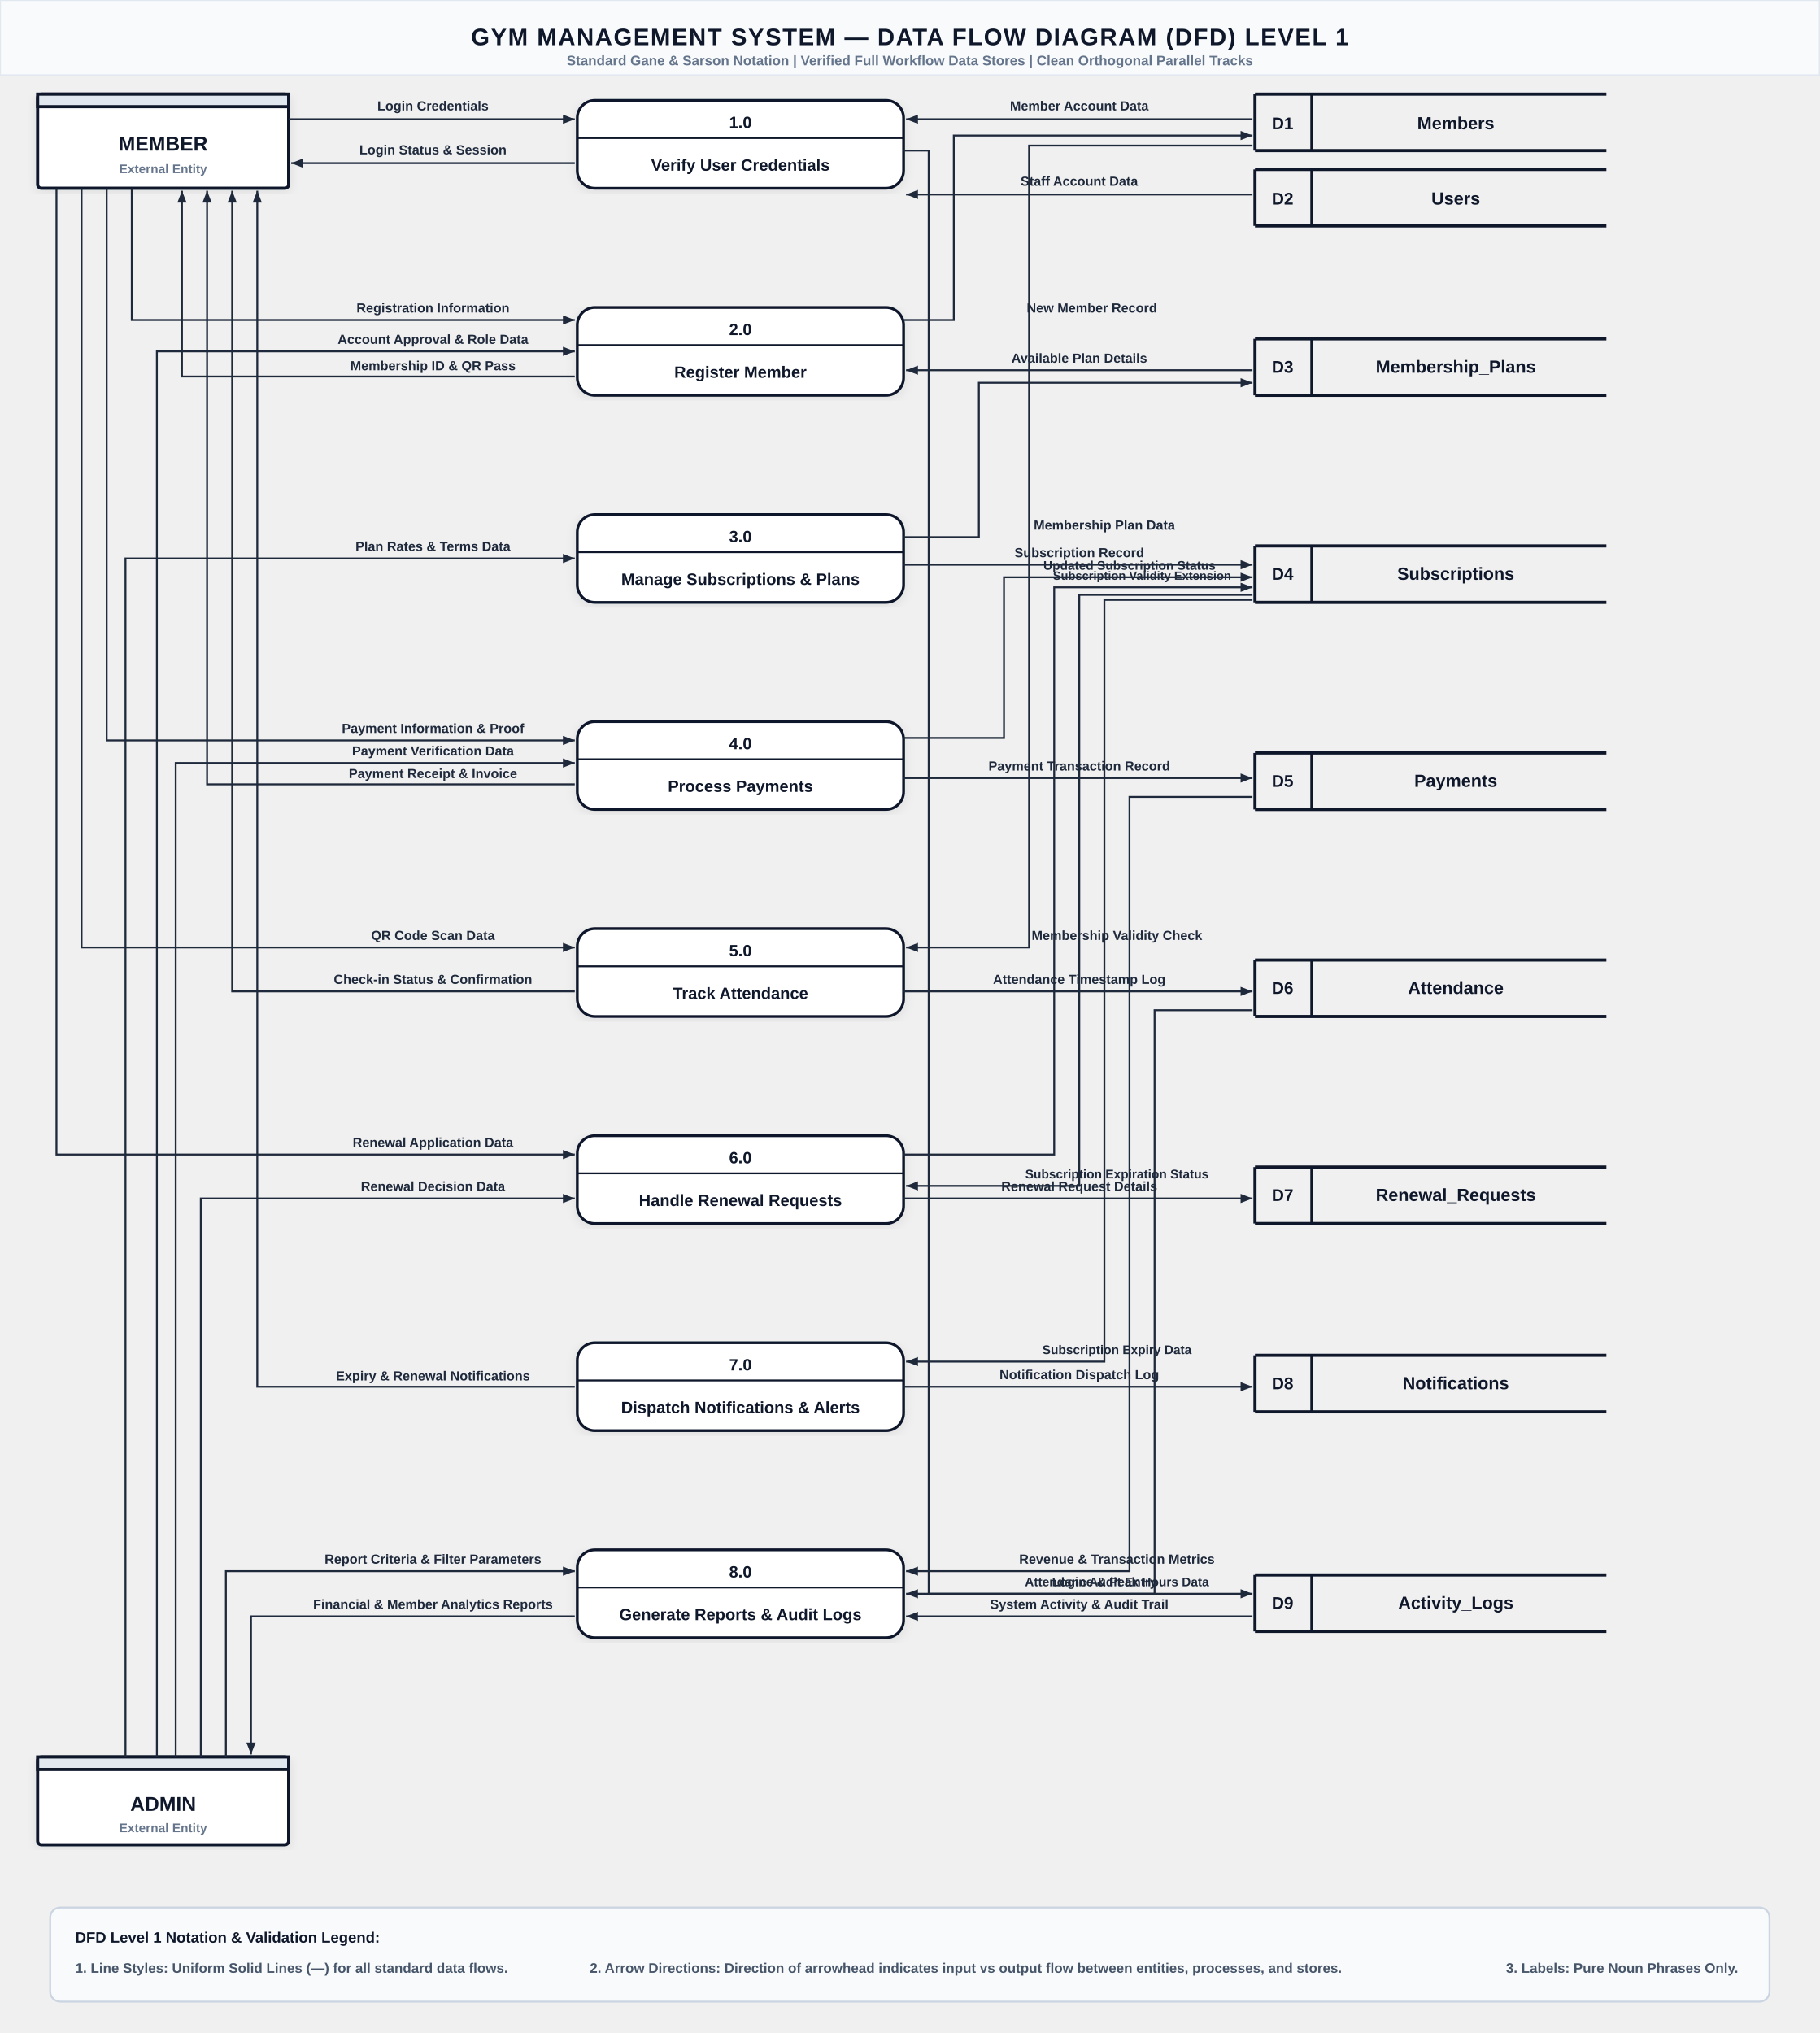
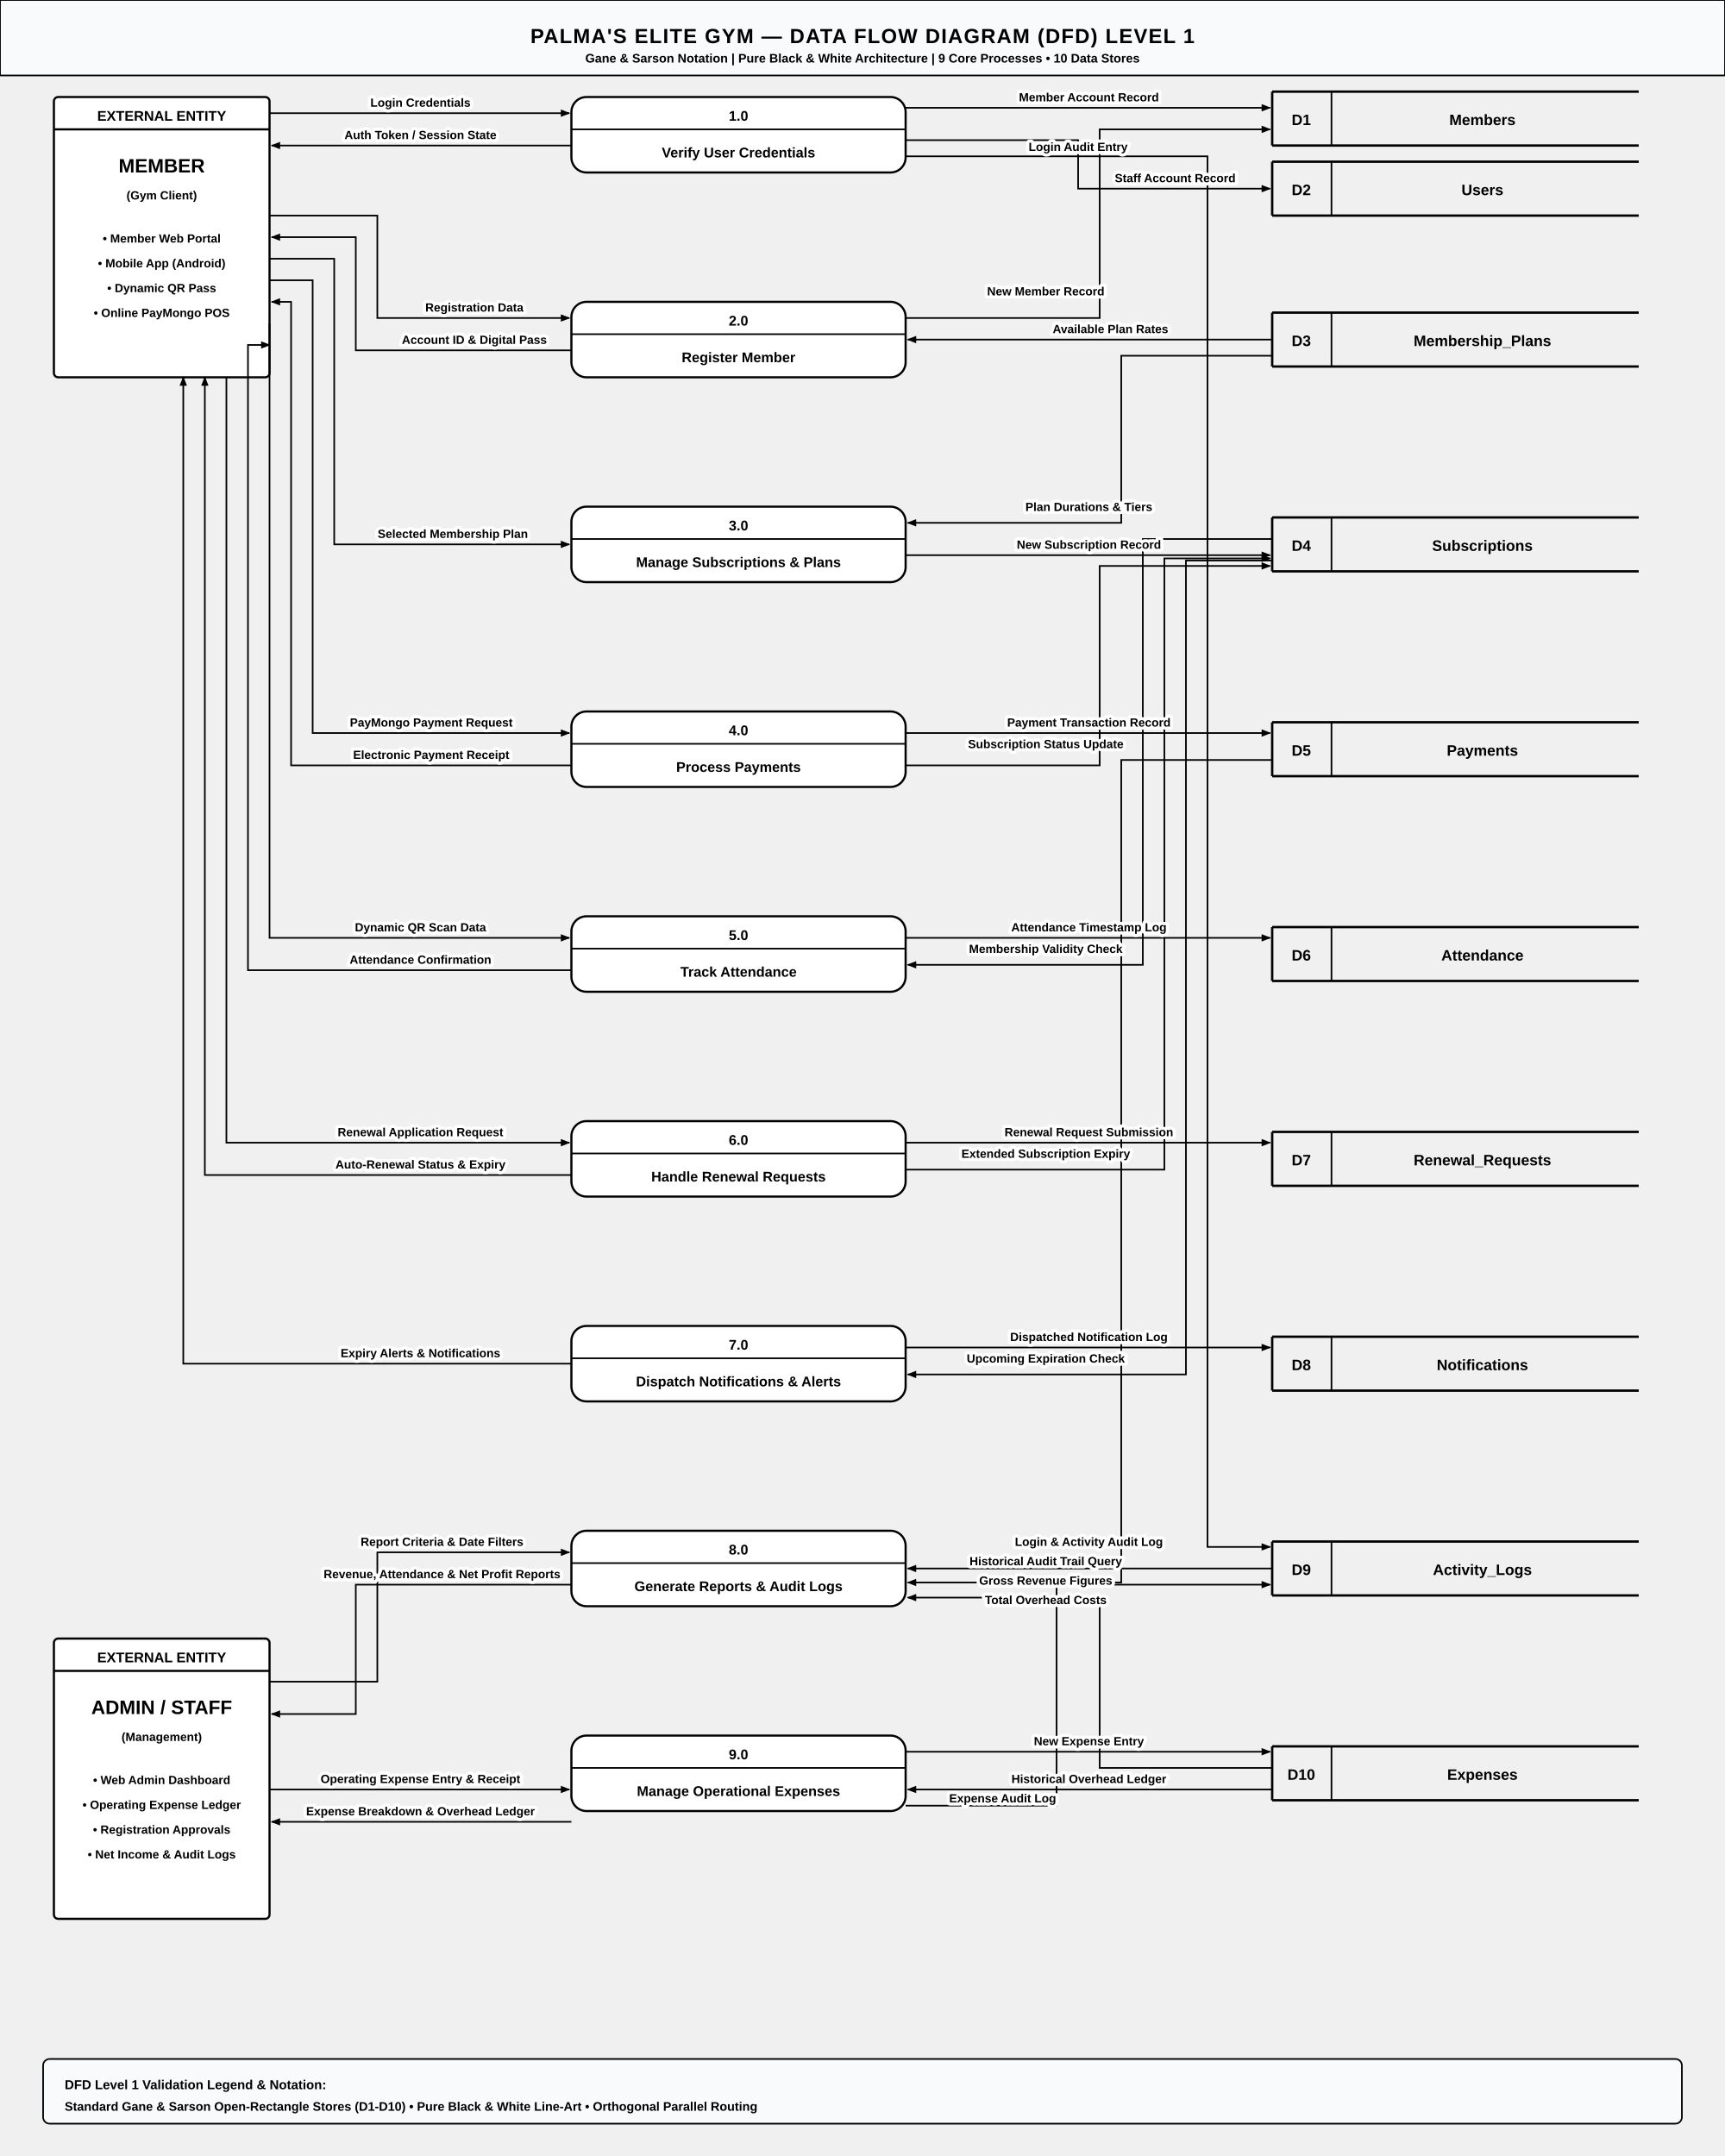
- <svg xmlns="http://www.w3.org/2000/svg" viewBox="0 0 1450 1620" width="100%" height="100%" style="background:#ffffff; font-family:'Segoe UI', Arial, Helvetica, sans-serif;">
+ <svg xmlns="http://www.w3.org/2000/svg" viewBox="0 0 1600 2000" width="100%" height="100%" style="background:#ffffff; font-family:'Segoe UI', -apple-system, BlinkMacSystemFont, Arial, sans-serif;">
  <defs>
-     <marker id="arrow" viewBox="0 0 10 10" refX="9" refY="5" markerWidth="7" markerHeight="7" orient="auto-start-reverse">
-       <path d="M 0 1.5 L 9 5 L 0 8.5 z" fill="#1e293b" />
+     <marker id="arrow-black" viewBox="0 0 10 10" refX="8" refY="5" markerWidth="6.5" markerHeight="6.5" orient="auto-start-reverse">
+       <path d="M 0 1.5 L 9 5 L 0 8.5 z" fill="#000000" />
    </marker>
-     <filter id="card-shadow" x="-4%" y="-4%" width="108%" height="110%">
-       <feDropShadow dx="0" dy="2" stdDeviation="4" flood-color="#0f172a" flood-opacity="0.08" />
-     </filter>
  </defs>
-   <rect x="0" y="0" width="1450" height="60" fill="#f8fafc" stroke="#e2e8f0" stroke-width="1.5" />
-   <text x="725" y="36" text-anchor="middle" font-size="19" font-weight="800" fill="#0f172a" letter-spacing="1">GYM MANAGEMENT SYSTEM — DATA FLOW DIAGRAM (DFD) LEVEL 1</text>
-   <text x="725" y="52" text-anchor="middle" font-size="11" font-weight="600" fill="#64748b">Standard Gane &amp; Sarson Notation | Verified Full Workflow Data Stores | Clean Orthogonal Parallel Tracks</text>
+   <rect x="0" y="0" width="1600" height="70" fill="#f8fafc" stroke="#000000" stroke-width="1.5" />
+   <text x="800" y="40" text-anchor="middle" font-size="19" font-weight="800" fill="#000000" letter-spacing="1">PALMA'S ELITE GYM — DATA FLOW DIAGRAM (DFD) LEVEL 1</text>
+   <text x="800" y="58" text-anchor="middle" font-size="11.5" font-weight="600" fill="#000000">Gane &amp; Sarson Notation | Pure Black &amp; White Architecture | 9 Core Processes • 10 Data Stores</text>
  <g id="entity-member">
-     <rect x="30" y="75" width="200" height="75" rx="3" fill="#ffffff" stroke="#0f172a" stroke-width="2.5" filter="url(#card-shadow)" />
-     <rect x="30" y="75" width="200" height="10" fill="#e2e8f0" stroke="#0f172a" stroke-width="2.5" />
-     <text x="130" y="120" text-anchor="middle" font-size="16" font-weight="800" fill="#0f172a">MEMBER</text>
-     <text x="130" y="138" text-anchor="middle" font-size="10" font-weight="600" fill="#64748b">External Entity</text>
+     <rect x="50" y="90" width="200" height="260" rx="4" fill="#ffffff" stroke="#000000" stroke-width="2" />
+     <line x1="50" y1="120" x2="250" y2="120" stroke="#000000" stroke-width="2" />
+     <text x="150" y="112" text-anchor="middle" font-size="13" font-weight="800" fill="#000000">EXTERNAL ENTITY</text>
+     <text x="150" y="160" text-anchor="middle" font-size="18" font-weight="800" fill="#000000">MEMBER</text>
+     <text x="150" y="185" text-anchor="middle" font-size="11" font-weight="600" fill="#000000">(Gym Client)</text>
+     <text x="150" y="225" text-anchor="middle" font-size="11" font-weight="600" fill="#000000">• Member Web Portal</text>
+     <text x="150" y="248" text-anchor="middle" font-size="11" font-weight="600" fill="#000000">• Mobile App (Android)</text>
+     <text x="150" y="271" text-anchor="middle" font-size="11" font-weight="600" fill="#000000">• Dynamic QR Pass</text>
+     <text x="150" y="294" text-anchor="middle" font-size="11" font-weight="600" fill="#000000">• Online PayMongo POS</text>
  </g>
  <g id="entity-admin">
-     <rect x="30" y="1400" width="200" height="70" rx="3" fill="#ffffff" stroke="#0f172a" stroke-width="2.5" filter="url(#card-shadow)" />
-     <rect x="30" y="1400" width="200" height="10" fill="#e2e8f0" stroke="#0f172a" stroke-width="2.5" />
-     <text x="130" y="1443" text-anchor="middle" font-size="16" font-weight="800" fill="#0f172a">ADMIN</text>
-     <text x="130" y="1460" text-anchor="middle" font-size="10" font-weight="600" fill="#64748b">External Entity</text>
+     <rect x="50" y="1520" width="200" height="260" rx="4" fill="#ffffff" stroke="#000000" stroke-width="2" />
+     <line x1="50" y1="1550" x2="250" y2="1550" stroke="#000000" stroke-width="2" />
+     <text x="150" y="1542" text-anchor="middle" font-size="13" font-weight="800" fill="#000000">EXTERNAL ENTITY</text>
+     <text x="150" y="1590" text-anchor="middle" font-size="18" font-weight="800" fill="#000000">ADMIN / STAFF</text>
+     <text x="150" y="1615" text-anchor="middle" font-size="11" font-weight="600" fill="#000000">(Management)</text>
+     <text x="150" y="1655" text-anchor="middle" font-size="11" font-weight="600" fill="#000000">• Web Admin Dashboard</text>
+     <text x="150" y="1678" text-anchor="middle" font-size="11" font-weight="600" fill="#000000">• Operating Expense Ledger</text>
+     <text x="150" y="1701" text-anchor="middle" font-size="11" font-weight="600" fill="#000000">• Registration Approvals</text>
+     <text x="150" y="1724" text-anchor="middle" font-size="11" font-weight="600" fill="#000000">• Net Income &amp; Audit Logs</text>
  </g>
  <g id="process-1">
-     <rect x="460" y="80" width="260" height="70" rx="14" fill="#ffffff" stroke="#0f172a" stroke-width="2.2" filter="url(#card-shadow)" />
-     <line x1="460" y1="110" x2="720" y2="110" stroke="#0f172a" stroke-width="1.5" />
-     <text x="590" y="102" text-anchor="middle" font-size="13" font-weight="800" fill="#0f172a">1.0</text>
-     <text x="590" y="136" text-anchor="middle" font-size="13" font-weight="700" fill="#0f172a">Verify User Credentials</text>
+     <rect x="530" y="90" width="310" height="70" rx="14" fill="#ffffff" stroke="#000000" stroke-width="2" />
+     <line x1="530" y1="120" x2="840" y2="120" stroke="#000000" stroke-width="1.5" />
+     <text x="685" y="112" text-anchor="middle" font-size="13" font-weight="800" fill="#000000">1.0</text>
+     <text x="685" y="146" text-anchor="middle" font-size="13" font-weight="700" fill="#000000">Verify User Credentials</text>
  </g>
  <g id="process-2">
-     <rect x="460" y="245" width="260" height="70" rx="14" fill="#ffffff" stroke="#0f172a" stroke-width="2.2" filter="url(#card-shadow)" />
-     <line x1="460" y1="275" x2="720" y2="275" stroke="#0f172a" stroke-width="1.5" />
-     <text x="590" y="267" text-anchor="middle" font-size="13" font-weight="800" fill="#0f172a">2.0</text>
-     <text x="590" y="301" text-anchor="middle" font-size="13" font-weight="700" fill="#0f172a">Register Member</text>
+     <rect x="530" y="280" width="310" height="70" rx="14" fill="#ffffff" stroke="#000000" stroke-width="2" />
+     <line x1="530" y1="310" x2="840" y2="310" stroke="#000000" stroke-width="1.5" />
+     <text x="685" y="302" text-anchor="middle" font-size="13" font-weight="800" fill="#000000">2.0</text>
+     <text x="685" y="336" text-anchor="middle" font-size="13" font-weight="700" fill="#000000">Register Member</text>
  </g>
  <g id="process-3">
-     <rect x="460" y="410" width="260" height="70" rx="14" fill="#ffffff" stroke="#0f172a" stroke-width="2.2" filter="url(#card-shadow)" />
-     <line x1="460" y1="440" x2="720" y2="440" stroke="#0f172a" stroke-width="1.5" />
-     <text x="590" y="432" text-anchor="middle" font-size="13" font-weight="800" fill="#0f172a">3.0</text>
-     <text x="590" y="466" text-anchor="middle" font-size="13" font-weight="700" fill="#0f172a">Manage Subscriptions &amp; Plans</text>
+     <rect x="530" y="470" width="310" height="70" rx="14" fill="#ffffff" stroke="#000000" stroke-width="2" />
+     <line x1="530" y1="500" x2="840" y2="500" stroke="#000000" stroke-width="1.5" />
+     <text x="685" y="492" text-anchor="middle" font-size="13" font-weight="800" fill="#000000">3.0</text>
+     <text x="685" y="526" text-anchor="middle" font-size="13" font-weight="700" fill="#000000">Manage Subscriptions &amp; Plans</text>
  </g>
  <g id="process-4">
-     <rect x="460" y="575" width="260" height="70" rx="14" fill="#ffffff" stroke="#0f172a" stroke-width="2.2" filter="url(#card-shadow)" />
-     <line x1="460" y1="605" x2="720" y2="605" stroke="#0f172a" stroke-width="1.5" />
-     <text x="590" y="597" text-anchor="middle" font-size="13" font-weight="800" fill="#0f172a">4.0</text>
-     <text x="590" y="631" text-anchor="middle" font-size="13" font-weight="700" fill="#0f172a">Process Payments</text>
+     <rect x="530" y="660" width="310" height="70" rx="14" fill="#ffffff" stroke="#000000" stroke-width="2" />
+     <line x1="530" y1="690" x2="840" y2="690" stroke="#000000" stroke-width="1.5" />
+     <text x="685" y="682" text-anchor="middle" font-size="13" font-weight="800" fill="#000000">4.0</text>
+     <text x="685" y="716" text-anchor="middle" font-size="13" font-weight="700" fill="#000000">Process Payments</text>
  </g>
  <g id="process-5">
-     <rect x="460" y="740" width="260" height="70" rx="14" fill="#ffffff" stroke="#0f172a" stroke-width="2.2" filter="url(#card-shadow)" />
-     <line x1="460" y1="770" x2="720" y2="770" stroke="#0f172a" stroke-width="1.5" />
-     <text x="590" y="762" text-anchor="middle" font-size="13" font-weight="800" fill="#0f172a">5.0</text>
-     <text x="590" y="796" text-anchor="middle" font-size="13" font-weight="700" fill="#0f172a">Track Attendance</text>
+     <rect x="530" y="850" width="310" height="70" rx="14" fill="#ffffff" stroke="#000000" stroke-width="2" />
+     <line x1="530" y1="880" x2="840" y2="880" stroke="#000000" stroke-width="1.5" />
+     <text x="685" y="872" text-anchor="middle" font-size="13" font-weight="800" fill="#000000">5.0</text>
+     <text x="685" y="906" text-anchor="middle" font-size="13" font-weight="700" fill="#000000">Track Attendance</text>
  </g>
  <g id="process-6">
-     <rect x="460" y="905" width="260" height="70" rx="14" fill="#ffffff" stroke="#0f172a" stroke-width="2.2" filter="url(#card-shadow)" />
-     <line x1="460" y1="935" x2="720" y2="935" stroke="#0f172a" stroke-width="1.5" />
-     <text x="590" y="927" text-anchor="middle" font-size="13" font-weight="800" fill="#0f172a">6.0</text>
-     <text x="590" y="961" text-anchor="middle" font-size="13" font-weight="700" fill="#0f172a">Handle Renewal Requests</text>
+     <rect x="530" y="1040" width="310" height="70" rx="14" fill="#ffffff" stroke="#000000" stroke-width="2" />
+     <line x1="530" y1="1070" x2="840" y2="1070" stroke="#000000" stroke-width="1.5" />
+     <text x="685" y="1062" text-anchor="middle" font-size="13" font-weight="800" fill="#000000">6.0</text>
+     <text x="685" y="1096" text-anchor="middle" font-size="13" font-weight="700" fill="#000000">Handle Renewal Requests</text>
  </g>
  <g id="process-7">
-     <rect x="460" y="1070" width="260" height="70" rx="14" fill="#ffffff" stroke="#0f172a" stroke-width="2.2" filter="url(#card-shadow)" />
-     <line x1="460" y1="1100" x2="720" y2="1100" stroke="#0f172a" stroke-width="1.5" />
-     <text x="590" y="1092" text-anchor="middle" font-size="13" font-weight="800" fill="#0f172a">7.0</text>
-     <text x="590" y="1126" text-anchor="middle" font-size="13" font-weight="700" fill="#0f172a">Dispatch Notifications &amp; Alerts</text>
+     <rect x="530" y="1230" width="310" height="70" rx="14" fill="#ffffff" stroke="#000000" stroke-width="2" />
+     <line x1="530" y1="1260" x2="840" y2="1260" stroke="#000000" stroke-width="1.5" />
+     <text x="685" y="1252" text-anchor="middle" font-size="13" font-weight="800" fill="#000000">7.0</text>
+     <text x="685" y="1286" text-anchor="middle" font-size="13" font-weight="700" fill="#000000">Dispatch Notifications &amp; Alerts</text>
  </g>
  <g id="process-8">
-     <rect x="460" y="1235" width="260" height="70" rx="14" fill="#ffffff" stroke="#0f172a" stroke-width="2.2" filter="url(#card-shadow)" />
-     <line x1="460" y1="1265" x2="720" y2="1265" stroke="#0f172a" stroke-width="1.5" />
-     <text x="590" y="1257" text-anchor="middle" font-size="13" font-weight="800" fill="#0f172a">8.0</text>
-     <text x="590" y="1291" text-anchor="middle" font-size="13" font-weight="700" fill="#0f172a">Generate Reports &amp; Audit Logs</text>
+     <rect x="530" y="1420" width="310" height="70" rx="14" fill="#ffffff" stroke="#000000" stroke-width="2" />
+     <line x1="530" y1="1450" x2="840" y2="1450" stroke="#000000" stroke-width="1.5" />
+     <text x="685" y="1442" text-anchor="middle" font-size="13" font-weight="800" fill="#000000">8.0</text>
+     <text x="685" y="1476" text-anchor="middle" font-size="13" font-weight="700" fill="#000000">Generate Reports &amp; Audit Logs</text>
+   </g>
+   <g id="process-9">
+     <rect x="530" y="1610" width="310" height="70" rx="14" fill="#ffffff" stroke="#000000" stroke-width="2" />
+     <line x1="530" y1="1640" x2="840" y2="1640" stroke="#000000" stroke-width="1.5" />
+     <text x="685" y="1632" text-anchor="middle" font-size="13" font-weight="800" fill="#000000">9.0</text>
+     <text x="685" y="1666" text-anchor="middle" font-size="13" font-weight="700" fill="#000000">Manage Operational Expenses</text>
  </g>
  <g id="ds-d1">
-     <line x1="1000" y1="75" x2="1000" y2="120" stroke="#0f172a" stroke-width="2.5" />
-     <line x1="1000" y1="75" x2="1280" y2="75" stroke="#0f172a" stroke-width="2.5" />
-     <line x1="1000" y1="120" x2="1280" y2="120" stroke="#0f172a" stroke-width="2.5" />
-     <line x1="1045" y1="75" x2="1045" y2="120" stroke="#0f172a" stroke-width="1.8" />
-     <text x="1022" y="103" text-anchor="middle" font-size="13.5" font-weight="800" fill="#0f172a">D1</text>
-     <text x="1160" y="103" text-anchor="middle" font-size="14" font-weight="700" fill="#0f172a">Members</text>
+     <line x1="1180" y1="85" x2="1180" y2="135" stroke="#000000" stroke-width="2.2" />
+     <line x1="1180" y1="85" x2="1520" y2="85" stroke="#000000" stroke-width="2.2" />
+     <line x1="1180" y1="135" x2="1520" y2="135" stroke="#000000" stroke-width="2.2" />
+     <line x1="1235" y1="85" x2="1235" y2="135" stroke="#000000" stroke-width="1.5" />
+     <text x="1207" y="116" text-anchor="middle" font-size="14" font-weight="800" fill="#000000">D1</text>
+     <text x="1375" y="116" text-anchor="middle" font-size="14" font-weight="700" fill="#000000">Members</text>
  </g>
  <g id="ds-d2">
-     <line x1="1000" y1="135" x2="1000" y2="180" stroke="#0f172a" stroke-width="2.5" />
-     <line x1="1000" y1="135" x2="1280" y2="135" stroke="#0f172a" stroke-width="2.5" />
-     <line x1="1000" y1="180" x2="1280" y2="180" stroke="#0f172a" stroke-width="2.5" />
-     <line x1="1045" y1="135" x2="1045" y2="180" stroke="#0f172a" stroke-width="1.8" />
-     <text x="1022" y="163" text-anchor="middle" font-size="13.5" font-weight="800" fill="#0f172a">D2</text>
-     <text x="1160" y="163" text-anchor="middle" font-size="14" font-weight="700" fill="#0f172a">Users</text>
+     <line x1="1180" y1="150" x2="1180" y2="200" stroke="#000000" stroke-width="2.2" />
+     <line x1="1180" y1="150" x2="1520" y2="150" stroke="#000000" stroke-width="2.2" />
+     <line x1="1180" y1="200" x2="1520" y2="200" stroke="#000000" stroke-width="2.2" />
+     <line x1="1235" y1="150" x2="1235" y2="200" stroke="#000000" stroke-width="1.5" />
+     <text x="1207" y="181" text-anchor="middle" font-size="14" font-weight="800" fill="#000000">D2</text>
+     <text x="1375" y="181" text-anchor="middle" font-size="14" font-weight="700" fill="#000000">Users</text>
  </g>
  <g id="ds-d3">
-     <line x1="1000" y1="270" x2="1000" y2="315" stroke="#0f172a" stroke-width="2.5" />
-     <line x1="1000" y1="270" x2="1280" y2="270" stroke="#0f172a" stroke-width="2.5" />
-     <line x1="1000" y1="315" x2="1280" y2="315" stroke="#0f172a" stroke-width="2.5" />
-     <line x1="1045" y1="270" x2="1045" y2="315" stroke="#0f172a" stroke-width="1.8" />
-     <text x="1022" y="297" text-anchor="middle" font-size="13.5" font-weight="800" fill="#0f172a">D3</text>
-     <text x="1160" y="297" text-anchor="middle" font-size="14" font-weight="700" fill="#0f172a">Membership_Plans</text>
+     <line x1="1180" y1="290" x2="1180" y2="340" stroke="#000000" stroke-width="2.2" />
+     <line x1="1180" y1="290" x2="1520" y2="290" stroke="#000000" stroke-width="2.2" />
+     <line x1="1180" y1="340" x2="1520" y2="340" stroke="#000000" stroke-width="2.2" />
+     <line x1="1235" y1="290" x2="1235" y2="340" stroke="#000000" stroke-width="1.5" />
+     <text x="1207" y="321" text-anchor="middle" font-size="14" font-weight="800" fill="#000000">D3</text>
+     <text x="1375" y="321" text-anchor="middle" font-size="14" font-weight="700" fill="#000000">Membership_Plans</text>
  </g>
  <g id="ds-d4">
-     <line x1="1000" y1="435" x2="1000" y2="480" stroke="#0f172a" stroke-width="2.5" />
-     <line x1="1000" y1="435" x2="1280" y2="435" stroke="#0f172a" stroke-width="2.5" />
-     <line x1="1000" y1="480" x2="1280" y2="480" stroke="#0f172a" stroke-width="2.5" />
-     <line x1="1045" y1="435" x2="1045" y2="480" stroke="#0f172a" stroke-width="1.8" />
-     <text x="1022" y="462" text-anchor="middle" font-size="13.5" font-weight="800" fill="#0f172a">D4</text>
-     <text x="1160" y="462" text-anchor="middle" font-size="14" font-weight="700" fill="#0f172a">Subscriptions</text>
+     <line x1="1180" y1="480" x2="1180" y2="530" stroke="#000000" stroke-width="2.2" />
+     <line x1="1180" y1="480" x2="1520" y2="480" stroke="#000000" stroke-width="2.2" />
+     <line x1="1180" y1="530" x2="1520" y2="530" stroke="#000000" stroke-width="2.2" />
+     <line x1="1235" y1="480" x2="1235" y2="530" stroke="#000000" stroke-width="1.5" />
+     <text x="1207" y="511" text-anchor="middle" font-size="14" font-weight="800" fill="#000000">D4</text>
+     <text x="1375" y="511" text-anchor="middle" font-size="14" font-weight="700" fill="#000000">Subscriptions</text>
  </g>
  <g id="ds-d5">
-     <line x1="1000" y1="600" x2="1000" y2="645" stroke="#0f172a" stroke-width="2.5" />
-     <line x1="1000" y1="600" x2="1280" y2="600" stroke="#0f172a" stroke-width="2.5" />
-     <line x1="1000" y1="645" x2="1280" y2="645" stroke="#0f172a" stroke-width="2.5" />
-     <line x1="1045" y1="600" x2="1045" y2="645" stroke="#0f172a" stroke-width="1.8" />
-     <text x="1022" y="627" text-anchor="middle" font-size="13.5" font-weight="800" fill="#0f172a">D5</text>
-     <text x="1160" y="627" text-anchor="middle" font-size="14" font-weight="700" fill="#0f172a">Payments</text>
+     <line x1="1180" y1="670" x2="1180" y2="720" stroke="#000000" stroke-width="2.2" />
+     <line x1="1180" y1="670" x2="1520" y2="670" stroke="#000000" stroke-width="2.2" />
+     <line x1="1180" y1="720" x2="1520" y2="720" stroke="#000000" stroke-width="2.2" />
+     <line x1="1235" y1="670" x2="1235" y2="720" stroke="#000000" stroke-width="1.5" />
+     <text x="1207" y="701" text-anchor="middle" font-size="14" font-weight="800" fill="#000000">D5</text>
+     <text x="1375" y="701" text-anchor="middle" font-size="14" font-weight="700" fill="#000000">Payments</text>
  </g>
  <g id="ds-d6">
-     <line x1="1000" y1="765" x2="1000" y2="810" stroke="#0f172a" stroke-width="2.5" />
-     <line x1="1000" y1="765" x2="1280" y2="765" stroke="#0f172a" stroke-width="2.5" />
-     <line x1="1000" y1="810" x2="1280" y2="810" stroke="#0f172a" stroke-width="2.5" />
-     <line x1="1045" y1="765" x2="1045" y2="810" stroke="#0f172a" stroke-width="1.8" />
-     <text x="1022" y="792" text-anchor="middle" font-size="13.5" font-weight="800" fill="#0f172a">D6</text>
-     <text x="1160" y="792" text-anchor="middle" font-size="14" font-weight="700" fill="#0f172a">Attendance</text>
+     <line x1="1180" y1="860" x2="1180" y2="910" stroke="#000000" stroke-width="2.2" />
+     <line x1="1180" y1="860" x2="1520" y2="860" stroke="#000000" stroke-width="2.2" />
+     <line x1="1180" y1="910" x2="1520" y2="910" stroke="#000000" stroke-width="2.2" />
+     <line x1="1235" y1="860" x2="1235" y2="910" stroke="#000000" stroke-width="1.5" />
+     <text x="1207" y="891" text-anchor="middle" font-size="14" font-weight="800" fill="#000000">D6</text>
+     <text x="1375" y="891" text-anchor="middle" font-size="14" font-weight="700" fill="#000000">Attendance</text>
  </g>
  <g id="ds-d7">
-     <line x1="1000" y1="930" x2="1000" y2="975" stroke="#0f172a" stroke-width="2.5" />
-     <line x1="1000" y1="930" x2="1280" y2="930" stroke="#0f172a" stroke-width="2.5" />
-     <line x1="1000" y1="975" x2="1280" y2="975" stroke="#0f172a" stroke-width="2.5" />
-     <line x1="1045" y1="930" x2="1045" y2="975" stroke="#0f172a" stroke-width="1.8" />
-     <text x="1022" y="957" text-anchor="middle" font-size="13.5" font-weight="800" fill="#0f172a">D7</text>
-     <text x="1160" y="957" text-anchor="middle" font-size="14" font-weight="700" fill="#0f172a">Renewal_Requests</text>
+     <line x1="1180" y1="1050" x2="1180" y2="1100" stroke="#000000" stroke-width="2.2" />
+     <line x1="1180" y1="1050" x2="1520" y2="1050" stroke="#000000" stroke-width="2.2" />
+     <line x1="1180" y1="1100" x2="1520" y2="1100" stroke="#000000" stroke-width="2.2" />
+     <line x1="1235" y1="1050" x2="1235" y2="1100" stroke="#000000" stroke-width="1.5" />
+     <text x="1207" y="1081" text-anchor="middle" font-size="14" font-weight="800" fill="#000000">D7</text>
+     <text x="1375" y="1081" text-anchor="middle" font-size="14" font-weight="700" fill="#000000">Renewal_Requests</text>
  </g>
  <g id="ds-d8">
-     <line x1="1000" y1="1080" x2="1000" y2="1125" stroke="#0f172a" stroke-width="2.5" />
-     <line x1="1000" y1="1080" x2="1280" y2="1080" stroke="#0f172a" stroke-width="2.5" />
-     <line x1="1000" y1="1125" x2="1280" y2="1125" stroke="#0f172a" stroke-width="2.5" />
-     <line x1="1045" y1="1080" x2="1045" y2="1125" stroke="#0f172a" stroke-width="1.8" />
-     <text x="1022" y="1107" text-anchor="middle" font-size="13.5" font-weight="800" fill="#0f172a">D8</text>
-     <text x="1160" y="1107" text-anchor="middle" font-size="14" font-weight="700" fill="#0f172a">Notifications</text>
+     <line x1="1180" y1="1240" x2="1180" y2="1290" stroke="#000000" stroke-width="2.2" />
+     <line x1="1180" y1="1240" x2="1520" y2="1240" stroke="#000000" stroke-width="2.2" />
+     <line x1="1180" y1="1290" x2="1520" y2="1290" stroke="#000000" stroke-width="2.2" />
+     <line x1="1235" y1="1240" x2="1235" y2="1290" stroke="#000000" stroke-width="1.5" />
+     <text x="1207" y="1271" text-anchor="middle" font-size="14" font-weight="800" fill="#000000">D8</text>
+     <text x="1375" y="1271" text-anchor="middle" font-size="14" font-weight="700" fill="#000000">Notifications</text>
  </g>
  <g id="ds-d9">
-     <line x1="1000" y1="1255" x2="1000" y2="1300" stroke="#0f172a" stroke-width="2.5" />
-     <line x1="1000" y1="1255" x2="1280" y2="1255" stroke="#0f172a" stroke-width="2.5" />
-     <line x1="1000" y1="1300" x2="1280" y2="1300" stroke="#0f172a" stroke-width="2.5" />
-     <line x1="1045" y1="1255" x2="1045" y2="1300" stroke="#0f172a" stroke-width="1.8" />
-     <text x="1022" y="1282" text-anchor="middle" font-size="13.5" font-weight="800" fill="#0f172a">D9</text>
-     <text x="1160" y="1282" text-anchor="middle" font-size="14" font-weight="700" fill="#0f172a">Activity_Logs</text>
-   </g>
-   <line x1="230" y1="95" x2="458" y2="95" stroke="#1e293b" stroke-width="1.5" marker-end="url(#arrow)" />
-   <text x="345" y="88" text-anchor="middle" font-size="10.5" font-weight="700" fill="#1e293b">Login Credentials</text>
-   <line x1="458" y1="130" x2="232" y2="130" stroke="#1e293b" stroke-width="1.5" marker-end="url(#arrow)" />
-   <text x="345" y="123" text-anchor="middle" font-size="10.5" font-weight="700" fill="#1e293b">Login Status &amp; Session</text>
-   <path d="M 105 150 L 105 255 L 458 255" stroke="#1e293b" stroke-width="1.5" fill="none" marker-end="url(#arrow)" />
-   <text x="345" y="249" text-anchor="middle" font-size="10.5" font-weight="700" fill="#1e293b">Registration Information</text>
-   <path d="M 125 1400 L 125 280 L 458 280" stroke="#1e293b" stroke-width="1.5" fill="none" marker-end="url(#arrow)" />
-   <text x="345" y="274" text-anchor="middle" font-size="10.5" font-weight="700" fill="#1e293b">Account Approval &amp; Role Data</text>
-   <path d="M 458 300 L 145 300 L 145 152" stroke="#1e293b" stroke-width="1.5" fill="none" marker-end="url(#arrow)" />
-   <text x="345" y="295" text-anchor="middle" font-size="10.5" font-weight="700" fill="#1e293b">Membership ID &amp; QR Pass</text>
-   <path d="M 100 1400 L 100 445 L 458 445" stroke="#1e293b" stroke-width="1.5" fill="none" marker-end="url(#arrow)" />
-   <text x="345" y="439" text-anchor="middle" font-size="10.5" font-weight="700" fill="#1e293b">Plan Rates &amp; Terms Data</text>
-   <path d="M 85 150 L 85 590 L 458 590" stroke="#1e293b" stroke-width="1.5" fill="none" marker-end="url(#arrow)" />
-   <text x="345" y="584" text-anchor="middle" font-size="10.5" font-weight="700" fill="#1e293b">Payment Information &amp; Proof</text>
-   <path d="M 140 1400 L 140 608 L 458 608" stroke="#1e293b" stroke-width="1.5" fill="none" marker-end="url(#arrow)" />
-   <text x="345" y="602" text-anchor="middle" font-size="10.5" font-weight="700" fill="#1e293b">Payment Verification Data</text>
-   <path d="M 458 625 L 165 625 L 165 152" stroke="#1e293b" stroke-width="1.5" fill="none" marker-end="url(#arrow)" />
-   <text x="345" y="620" text-anchor="middle" font-size="10.5" font-weight="700" fill="#1e293b">Payment Receipt &amp; Invoice</text>
-   <path d="M 65 150 L 65 755 L 458 755" stroke="#1e293b" stroke-width="1.5" fill="none" marker-end="url(#arrow)" />
-   <text x="345" y="749" text-anchor="middle" font-size="10.5" font-weight="700" fill="#1e293b">QR Code Scan Data</text>
-   <path d="M 458 790 L 185 790 L 185 152" stroke="#1e293b" stroke-width="1.5" fill="none" marker-end="url(#arrow)" />
-   <text x="345" y="784" text-anchor="middle" font-size="10.5" font-weight="700" fill="#1e293b">Check-in Status &amp; Confirmation</text>
-   <path d="M 45 150 L 45 920 L 458 920" stroke="#1e293b" stroke-width="1.5" fill="none" marker-end="url(#arrow)" />
-   <text x="345" y="914" text-anchor="middle" font-size="10.5" font-weight="700" fill="#1e293b">Renewal Application Data</text>
-   <path d="M 160 1400 L 160 955 L 458 955" stroke="#1e293b" stroke-width="1.5" fill="none" marker-end="url(#arrow)" />
-   <text x="345" y="949" text-anchor="middle" font-size="10.5" font-weight="700" fill="#1e293b">Renewal Decision Data</text>
-   <path d="M 458 1105 L 205 1105 L 205 152" stroke="#1e293b" stroke-width="1.5" fill="none" marker-end="url(#arrow)" />
-   <text x="345" y="1100" text-anchor="middle" font-size="10.5" font-weight="700" fill="#1e293b">Expiry &amp; Renewal Notifications</text>
-   <path d="M 180 1400 L 180 1252 L 458 1252" stroke="#1e293b" stroke-width="1.5" fill="none" marker-end="url(#arrow)" />
-   <text x="345" y="1246" text-anchor="middle" font-size="10.5" font-weight="700" fill="#1e293b">Report Criteria &amp; Filter Parameters</text>
-   <path d="M 458 1288 L 200 1288 L 200 1398" stroke="#1e293b" stroke-width="1.5" fill="none" marker-end="url(#arrow)" />
-   <text x="345" y="1282" text-anchor="middle" font-size="10.5" font-weight="700" fill="#1e293b">Financial &amp; Member Analytics Reports</text>
-   <line x1="998" y1="95" x2="722" y2="95" stroke="#1e293b" stroke-width="1.5" marker-end="url(#arrow)" />
-   <text x="860" y="88" text-anchor="middle" font-size="10.5" font-weight="700" fill="#1e293b">Member Account Data</text>
-   <line x1="998" y1="155" x2="722" y2="155" stroke="#1e293b" stroke-width="1.5" marker-end="url(#arrow)" />
-   <text x="860" y="148" text-anchor="middle" font-size="10.5" font-weight="700" fill="#1e293b">Staff Account Data</text>
-   <path d="M 720 120 L 740 120 L 740 1270 L 998 1270" stroke="#1e293b" stroke-width="1.5" fill="none" marker-end="url(#arrow)" />
-   <text x="880" y="1264" text-anchor="middle" font-size="10" font-weight="700" fill="#1e293b">Login Audit Entry</text>
-   <path d="M 720 255 L 760 255 L 760 108 L 998 108" stroke="#1e293b" stroke-width="1.5" fill="none" marker-end="url(#arrow)" />
-   <text x="870" y="249" text-anchor="middle" font-size="10.5" font-weight="700" fill="#1e293b">New Member Record</text>
-   <line x1="998" y1="295" x2="722" y2="295" stroke="#1e293b" stroke-width="1.5" marker-end="url(#arrow)" />
-   <text x="860" y="289" text-anchor="middle" font-size="10.5" font-weight="700" fill="#1e293b">Available Plan Details</text>
-   <path d="M 720 428 L 780 428 L 780 305 L 998 305" stroke="#1e293b" stroke-width="1.5" fill="none" marker-end="url(#arrow)" />
-   <text x="880" y="422" text-anchor="middle" font-size="10.5" font-weight="700" fill="#1e293b">Membership Plan Data</text>
-   <line x1="720" y1="450" x2="998" y2="450" stroke="#1e293b" stroke-width="1.5" marker-end="url(#arrow)" />
-   <text x="860" y="444" text-anchor="middle" font-size="10.5" font-weight="700" fill="#1e293b">Subscription Record</text>
-   <path d="M 720 588 L 800 588 L 800 460 L 998 460" stroke="#1e293b" stroke-width="1.5" fill="none" marker-end="url(#arrow)" />
-   <text x="900" y="454" text-anchor="middle" font-size="10" font-weight="700" fill="#1e293b">Updated Subscription Status</text>
-   <line x1="720" y1="620" x2="998" y2="620" stroke="#1e293b" stroke-width="1.5" marker-end="url(#arrow)" />
-   <text x="860" y="614" text-anchor="middle" font-size="10.5" font-weight="700" fill="#1e293b">Payment Transaction Record</text>
-   <path d="M 998 116 L 820 116 L 820 755 L 722 755" stroke="#1e293b" stroke-width="1.5" fill="none" marker-end="url(#arrow)" />
-   <text x="890" y="749" text-anchor="middle" font-size="10.5" font-weight="700" fill="#1e293b">Membership Validity Check</text>
-   <line x1="720" y1="790" x2="998" y2="790" stroke="#1e293b" stroke-width="1.5" marker-end="url(#arrow)" />
-   <text x="860" y="784" text-anchor="middle" font-size="10.5" font-weight="700" fill="#1e293b">Attendance Timestamp Log</text>
-   <path d="M 720 920 L 840 920 L 840 468 L 998 468" stroke="#1e293b" stroke-width="1.5" fill="none" marker-end="url(#arrow)" />
-   <text x="910" y="462" text-anchor="middle" font-size="9.5" font-weight="700" fill="#1e293b">Subscription Validity Extension</text>
-   <path d="M 998 474 L 860 474 L 860 945 L 722 945" stroke="#1e293b" stroke-width="1.5" fill="none" marker-end="url(#arrow)" />
-   <text x="890" y="939" text-anchor="middle" font-size="10" font-weight="700" fill="#1e293b">Subscription Expiration Status</text>
-   <line x1="720" y1="955" x2="998" y2="955" stroke="#1e293b" stroke-width="1.5" marker-end="url(#arrow)" />
-   <text x="860" y="949" text-anchor="middle" font-size="10.5" font-weight="700" fill="#1e293b">Renewal Request Details</text>
-   <path d="M 998 478 L 880 478 L 880 1085 L 722 1085" stroke="#1e293b" stroke-width="1.5" fill="none" marker-end="url(#arrow)" />
-   <text x="890" y="1079" text-anchor="middle" font-size="10" font-weight="700" fill="#1e293b">Subscription Expiry Data</text>
-   <line x1="720" y1="1105" x2="998" y2="1105" stroke="#1e293b" stroke-width="1.5" marker-end="url(#arrow)" />
-   <text x="860" y="1099" text-anchor="middle" font-size="10.5" font-weight="700" fill="#1e293b">Notification Dispatch Log</text>
-   <path d="M 998 635 L 900 635 L 900 1252 L 722 1252" stroke="#1e293b" stroke-width="1.5" fill="none" marker-end="url(#arrow)" />
-   <text x="890" y="1246" text-anchor="middle" font-size="10.5" font-weight="700" fill="#1e293b">Revenue &amp; Transaction Metrics</text>
-   <path d="M 998 805 L 920 805 L 920 1270 L 722 1270" stroke="#1e293b" stroke-width="1.5" fill="none" marker-end="url(#arrow)" />
-   <text x="890" y="1264" text-anchor="middle" font-size="10" font-weight="700" fill="#1e293b">Attendance &amp; Peak Hours Data</text>
-   <line x1="998" y1="1288" x2="722" y2="1288" stroke="#1e293b" stroke-width="1.5" marker-end="url(#arrow)" />
-   <text x="860" y="1282" text-anchor="middle" font-size="10.5" font-weight="700" fill="#1e293b">System Activity &amp; Audit Trail</text>
-   <rect x="40" y="1520" width="1370" height="75" rx="8" fill="#f8fafc" stroke="#cbd5e1" stroke-width="1.5" />
-   <text x="60" y="1548" font-size="12" font-weight="800" fill="#0f172a">DFD Level 1 Notation &amp; Validation Legend:</text>
-   <text x="60" y="1572" font-size="11" font-weight="600" fill="#475569">1. Line Styles: Uniform Solid Lines (—) for all standard data flows.</text>
-   <text x="470" y="1572" font-size="11" font-weight="600" fill="#475569">2. Arrow Directions: Direction of arrowhead indicates input vs output flow between entities, processes, and stores.</text>
-   <text x="1200" y="1572" font-size="11" font-weight="600" fill="#475569">3. Labels: Pure Noun Phrases Only.</text>
+     <line x1="1180" y1="1430" x2="1180" y2="1480" stroke="#000000" stroke-width="2.2" />
+     <line x1="1180" y1="1430" x2="1520" y2="1430" stroke="#000000" stroke-width="2.2" />
+     <line x1="1180" y1="1480" x2="1520" y2="1480" stroke="#000000" stroke-width="2.2" />
+     <line x1="1235" y1="1430" x2="1235" y2="1480" stroke="#000000" stroke-width="1.5" />
+     <text x="1207" y="1461" text-anchor="middle" font-size="14" font-weight="800" fill="#000000">D9</text>
+     <text x="1375" y="1461" text-anchor="middle" font-size="14" font-weight="700" fill="#000000">Activity_Logs</text>
+   </g>
+   <g id="ds-d10">
+     <line x1="1180" y1="1620" x2="1180" y2="1670" stroke="#000000" stroke-width="2.2" />
+     <line x1="1180" y1="1620" x2="1520" y2="1620" stroke="#000000" stroke-width="2.2" />
+     <line x1="1180" y1="1670" x2="1520" y2="1670" stroke="#000000" stroke-width="2.2" />
+     <line x1="1235" y1="1620" x2="1235" y2="1670" stroke="#000000" stroke-width="1.5" />
+     <text x="1207" y="1651" text-anchor="middle" font-size="14" font-weight="800" fill="#000000">D10</text>
+     <text x="1375" y="1651" text-anchor="middle" font-size="14" font-weight="700" fill="#000000">Expenses</text>
+   </g>
+   <g stroke="#000000" stroke-width="1.5" fill="none">
+     <path d="M 250 105 L 528 105" marker-end="url(#arrow-black)" />
+     <path d="M 530 135 L 252 135" marker-end="url(#arrow-black)" />
+     <path d="M 250 200 L 350 200 L 350 295 L 528 295" marker-end="url(#arrow-black)" />
+     <path d="M 530 325 L 330 325 L 330 220 L 252 220" marker-end="url(#arrow-black)" />
+     <path d="M 250 240 L 310 240 L 310 505 L 528 505" marker-end="url(#arrow-black)" />
+     <path d="M 250 260 L 290 260 L 290 680 L 528 680" marker-end="url(#arrow-black)" />
+     <path d="M 530 710 L 270 710 L 270 280 L 252 280" marker-end="url(#arrow-black)" />
+     <path d="M 250 300 L 250 870 L 528 870" marker-end="url(#arrow-black)" />
+     <path d="M 530 900 L 230 900 L 230 320 L 250 320" marker-end="url(#arrow-black)" />
+     <path d="M 210 350 L 210 1060 L 528 1060" marker-end="url(#arrow-black)" />
+     <path d="M 530 1090 L 190 1090 L 190 350" marker-end="url(#arrow-black)" />
+     <path d="M 530 1265 L 170 1265 L 170 350" marker-end="url(#arrow-black)" />
+     <path d="M 250 1560 L 350 1560 L 350 1440 L 528 1440" marker-end="url(#arrow-black)" />
+     <path d="M 530 1470 L 330 1470 L 330 1590 L 252 1590" marker-end="url(#arrow-black)" />
+     <path d="M 250 1660 L 528 1660" marker-end="url(#arrow-black)" />
+     <path d="M 530 1690 L 252 1690" marker-end="url(#arrow-black)" />
+     <path d="M 840 100 L 1178 100" marker-end="url(#arrow-black)" />
+     <path d="M 840 130 L 1000 130 L 1000 175 L 1178 175" marker-end="url(#arrow-black)" />
+     <path d="M 840 295 L 1020 295 L 1020 120 L 1178 120" marker-end="url(#arrow-black)" />
+     <path d="M 1180 315 L 842 315" marker-end="url(#arrow-black)" />
+     <path d="M 1180 330 L 1040 330 L 1040 485 L 842 485" marker-end="url(#arrow-black)" />
+     <path d="M 840 515 L 1178 515" marker-end="url(#arrow-black)" />
+     <path d="M 840 680 L 1178 680" marker-end="url(#arrow-black)" />
+     <path d="M 840 710 L 1020 710 L 1020 525 L 1178 525" marker-end="url(#arrow-black)" />
+     <path d="M 840 870 L 1178 870" marker-end="url(#arrow-black)" />
+     <path d="M 1180 500 L 1060 500 L 1060 895 L 842 895" marker-end="url(#arrow-black)" />
+     <path d="M 840 1060 L 1178 1060" marker-end="url(#arrow-black)" />
+     <path d="M 840 1085 L 1080 1085 L 1080 518 L 1178 518" marker-end="url(#arrow-black)" />
+     <path d="M 840 1250 L 1178 1250" marker-end="url(#arrow-black)" />
+     <path d="M 1180 520 L 1100 520 L 1100 1275 L 842 1275" marker-end="url(#arrow-black)" />
+     <path d="M 840 145 L 1120 145 L 1120 1435 L 1178 1435" marker-end="url(#arrow-black)" />
+     <path d="M 1180 1455 L 842 1455" marker-end="url(#arrow-black)" />
+     <path d="M 1180 705 L 1040 705 L 1040 1468 L 842 1468" marker-end="url(#arrow-black)" />
+     <path d="M 1180 1640 L 1020 1640 L 1020 1482 L 842 1482" marker-end="url(#arrow-black)" />
+     <path d="M 840 1625 L 1178 1625" marker-end="url(#arrow-black)" />
+     <path d="M 1180 1660 L 842 1660" marker-end="url(#arrow-black)" />
+     <path d="M 840 1675 L 980 1675 L 980 1470 L 1178 1470" marker-end="url(#arrow-black)" />
+   </g>
+   <g font-size="11" font-weight="700" fill="#000000" text-anchor="middle">
+     <text x="390" y="99" style="paint-order:stroke fill; stroke:#ffffff; stroke-width:6px; stroke-linejoin:round;">Login Credentials</text>
+     <text x="390" y="129" style="paint-order:stroke fill; stroke:#ffffff; stroke-width:6px; stroke-linejoin:round;">Auth Token / Session State</text>
+     <text x="440" y="289" style="paint-order:stroke fill; stroke:#ffffff; stroke-width:6px; stroke-linejoin:round;">Registration Data</text>
+     <text x="440" y="319" style="paint-order:stroke fill; stroke:#ffffff; stroke-width:6px; stroke-linejoin:round;">Account ID &amp; Digital Pass</text>
+     <text x="420" y="499" style="paint-order:stroke fill; stroke:#ffffff; stroke-width:6px; stroke-linejoin:round;">Selected Membership Plan</text>
+     <text x="400" y="674" style="paint-order:stroke fill; stroke:#ffffff; stroke-width:6px; stroke-linejoin:round;">PayMongo Payment Request</text>
+     <text x="400" y="704" style="paint-order:stroke fill; stroke:#ffffff; stroke-width:6px; stroke-linejoin:round;">Electronic Payment Receipt</text>
+     <text x="390" y="864" style="paint-order:stroke fill; stroke:#ffffff; stroke-width:6px; stroke-linejoin:round;">Dynamic QR Scan Data</text>
+     <text x="390" y="894" style="paint-order:stroke fill; stroke:#ffffff; stroke-width:6px; stroke-linejoin:round;">Attendance Confirmation</text>
+     <text x="390" y="1054" style="paint-order:stroke fill; stroke:#ffffff; stroke-width:6px; stroke-linejoin:round;">Renewal Application Request</text>
+     <text x="390" y="1084" style="paint-order:stroke fill; stroke:#ffffff; stroke-width:6px; stroke-linejoin:round;">Auto-Renewal Status &amp; Expiry</text>
+     <text x="390" y="1259" style="paint-order:stroke fill; stroke:#ffffff; stroke-width:6px; stroke-linejoin:round;">Expiry Alerts &amp; Notifications</text>
+     <text x="410" y="1434" style="paint-order:stroke fill; stroke:#ffffff; stroke-width:6px; stroke-linejoin:round;">Report Criteria &amp; Date Filters</text>
+     <text x="410" y="1464" style="paint-order:stroke fill; stroke:#ffffff; stroke-width:6px; stroke-linejoin:round;">Revenue, Attendance &amp; Net Profit Reports</text>
+     <text x="390" y="1654" style="paint-order:stroke fill; stroke:#ffffff; stroke-width:6px; stroke-linejoin:round;">Operating Expense Entry &amp; Receipt</text>
+     <text x="390" y="1684" style="paint-order:stroke fill; stroke:#ffffff; stroke-width:6px; stroke-linejoin:round;">Expense Breakdown &amp; Overhead Ledger</text>
+     <text x="1010" y="94" style="paint-order:stroke fill; stroke:#ffffff; stroke-width:6px; stroke-linejoin:round;">Member Account Record</text>
+     <text x="1000" y="140" style="paint-order:stroke fill; stroke:#ffffff; stroke-width:6px; stroke-linejoin:round;">Login Audit Entry</text>
+     <text x="1090" y="169" style="paint-order:stroke fill; stroke:#ffffff; stroke-width:6px; stroke-linejoin:round;">Staff Account Record</text>
+     <text x="970" y="274" style="paint-order:stroke fill; stroke:#ffffff; stroke-width:6px; stroke-linejoin:round;">New Member Record</text>
+     <text x="1030" y="309" style="paint-order:stroke fill; stroke:#ffffff; stroke-width:6px; stroke-linejoin:round;">Available Plan Rates</text>
+     <text x="1010" y="474" style="paint-order:stroke fill; stroke:#ffffff; stroke-width:6px; stroke-linejoin:round;">Plan Durations &amp; Tiers</text>
+     <text x="1010" y="509" style="paint-order:stroke fill; stroke:#ffffff; stroke-width:6px; stroke-linejoin:round;">New Subscription Record</text>
+     <text x="1010" y="674" style="paint-order:stroke fill; stroke:#ffffff; stroke-width:6px; stroke-linejoin:round;">Payment Transaction Record</text>
+     <text x="970" y="694" style="paint-order:stroke fill; stroke:#ffffff; stroke-width:6px; stroke-linejoin:round;">Subscription Status Update</text>
+     <text x="1010" y="864" style="paint-order:stroke fill; stroke:#ffffff; stroke-width:6px; stroke-linejoin:round;">Attendance Timestamp Log</text>
+     <text x="970" y="884" style="paint-order:stroke fill; stroke:#ffffff; stroke-width:6px; stroke-linejoin:round;">Membership Validity Check</text>
+     <text x="1010" y="1054" style="paint-order:stroke fill; stroke:#ffffff; stroke-width:6px; stroke-linejoin:round;">Renewal Request Submission</text>
+     <text x="970" y="1074" style="paint-order:stroke fill; stroke:#ffffff; stroke-width:6px; stroke-linejoin:round;">Extended Subscription Expiry</text>
+     <text x="1010" y="1244" style="paint-order:stroke fill; stroke:#ffffff; stroke-width:6px; stroke-linejoin:round;">Dispatched Notification Log</text>
+     <text x="970" y="1264" style="paint-order:stroke fill; stroke:#ffffff; stroke-width:6px; stroke-linejoin:round;">Upcoming Expiration Check</text>
+     <text x="1010" y="1434" style="paint-order:stroke fill; stroke:#ffffff; stroke-width:6px; stroke-linejoin:round;">Login &amp; Activity Audit Log</text>
+     <text x="970" y="1452" style="paint-order:stroke fill; stroke:#ffffff; stroke-width:6px; stroke-linejoin:round;">Historical Audit Trail Query</text>
+     <text x="970" y="1470" style="paint-order:stroke fill; stroke:#ffffff; stroke-width:6px; stroke-linejoin:round;">Gross Revenue Figures</text>
+     <text x="970" y="1488" style="paint-order:stroke fill; stroke:#ffffff; stroke-width:6px; stroke-linejoin:round;">Total Overhead Costs</text>
+     <text x="1010" y="1619" style="paint-order:stroke fill; stroke:#ffffff; stroke-width:6px; stroke-linejoin:round;">New Expense Entry</text>
+     <text x="1010" y="1654" style="paint-order:stroke fill; stroke:#ffffff; stroke-width:6px; stroke-linejoin:round;">Historical Overhead Ledger</text>
+     <text x="930" y="1672" style="paint-order:stroke fill; stroke:#ffffff; stroke-width:6px; stroke-linejoin:round;">Expense Audit Log</text>
+   </g>
+   <rect x="40" y="1910" width="1520" height="60" rx="6" fill="#f8fafc" stroke="#000000" stroke-width="1.5" />
+   <text x="60" y="1938" font-size="12" font-weight="800" fill="#000000">DFD Level 1 Validation Legend &amp; Notation:</text>
+   <text x="60" y="1958" font-size="11.5" font-weight="600" fill="#000000">Standard Gane &amp; Sarson Open-Rectangle Stores (D1-D10) • Pure Black &amp; White Line-Art • Orthogonal Parallel Routing</text>
</svg>
